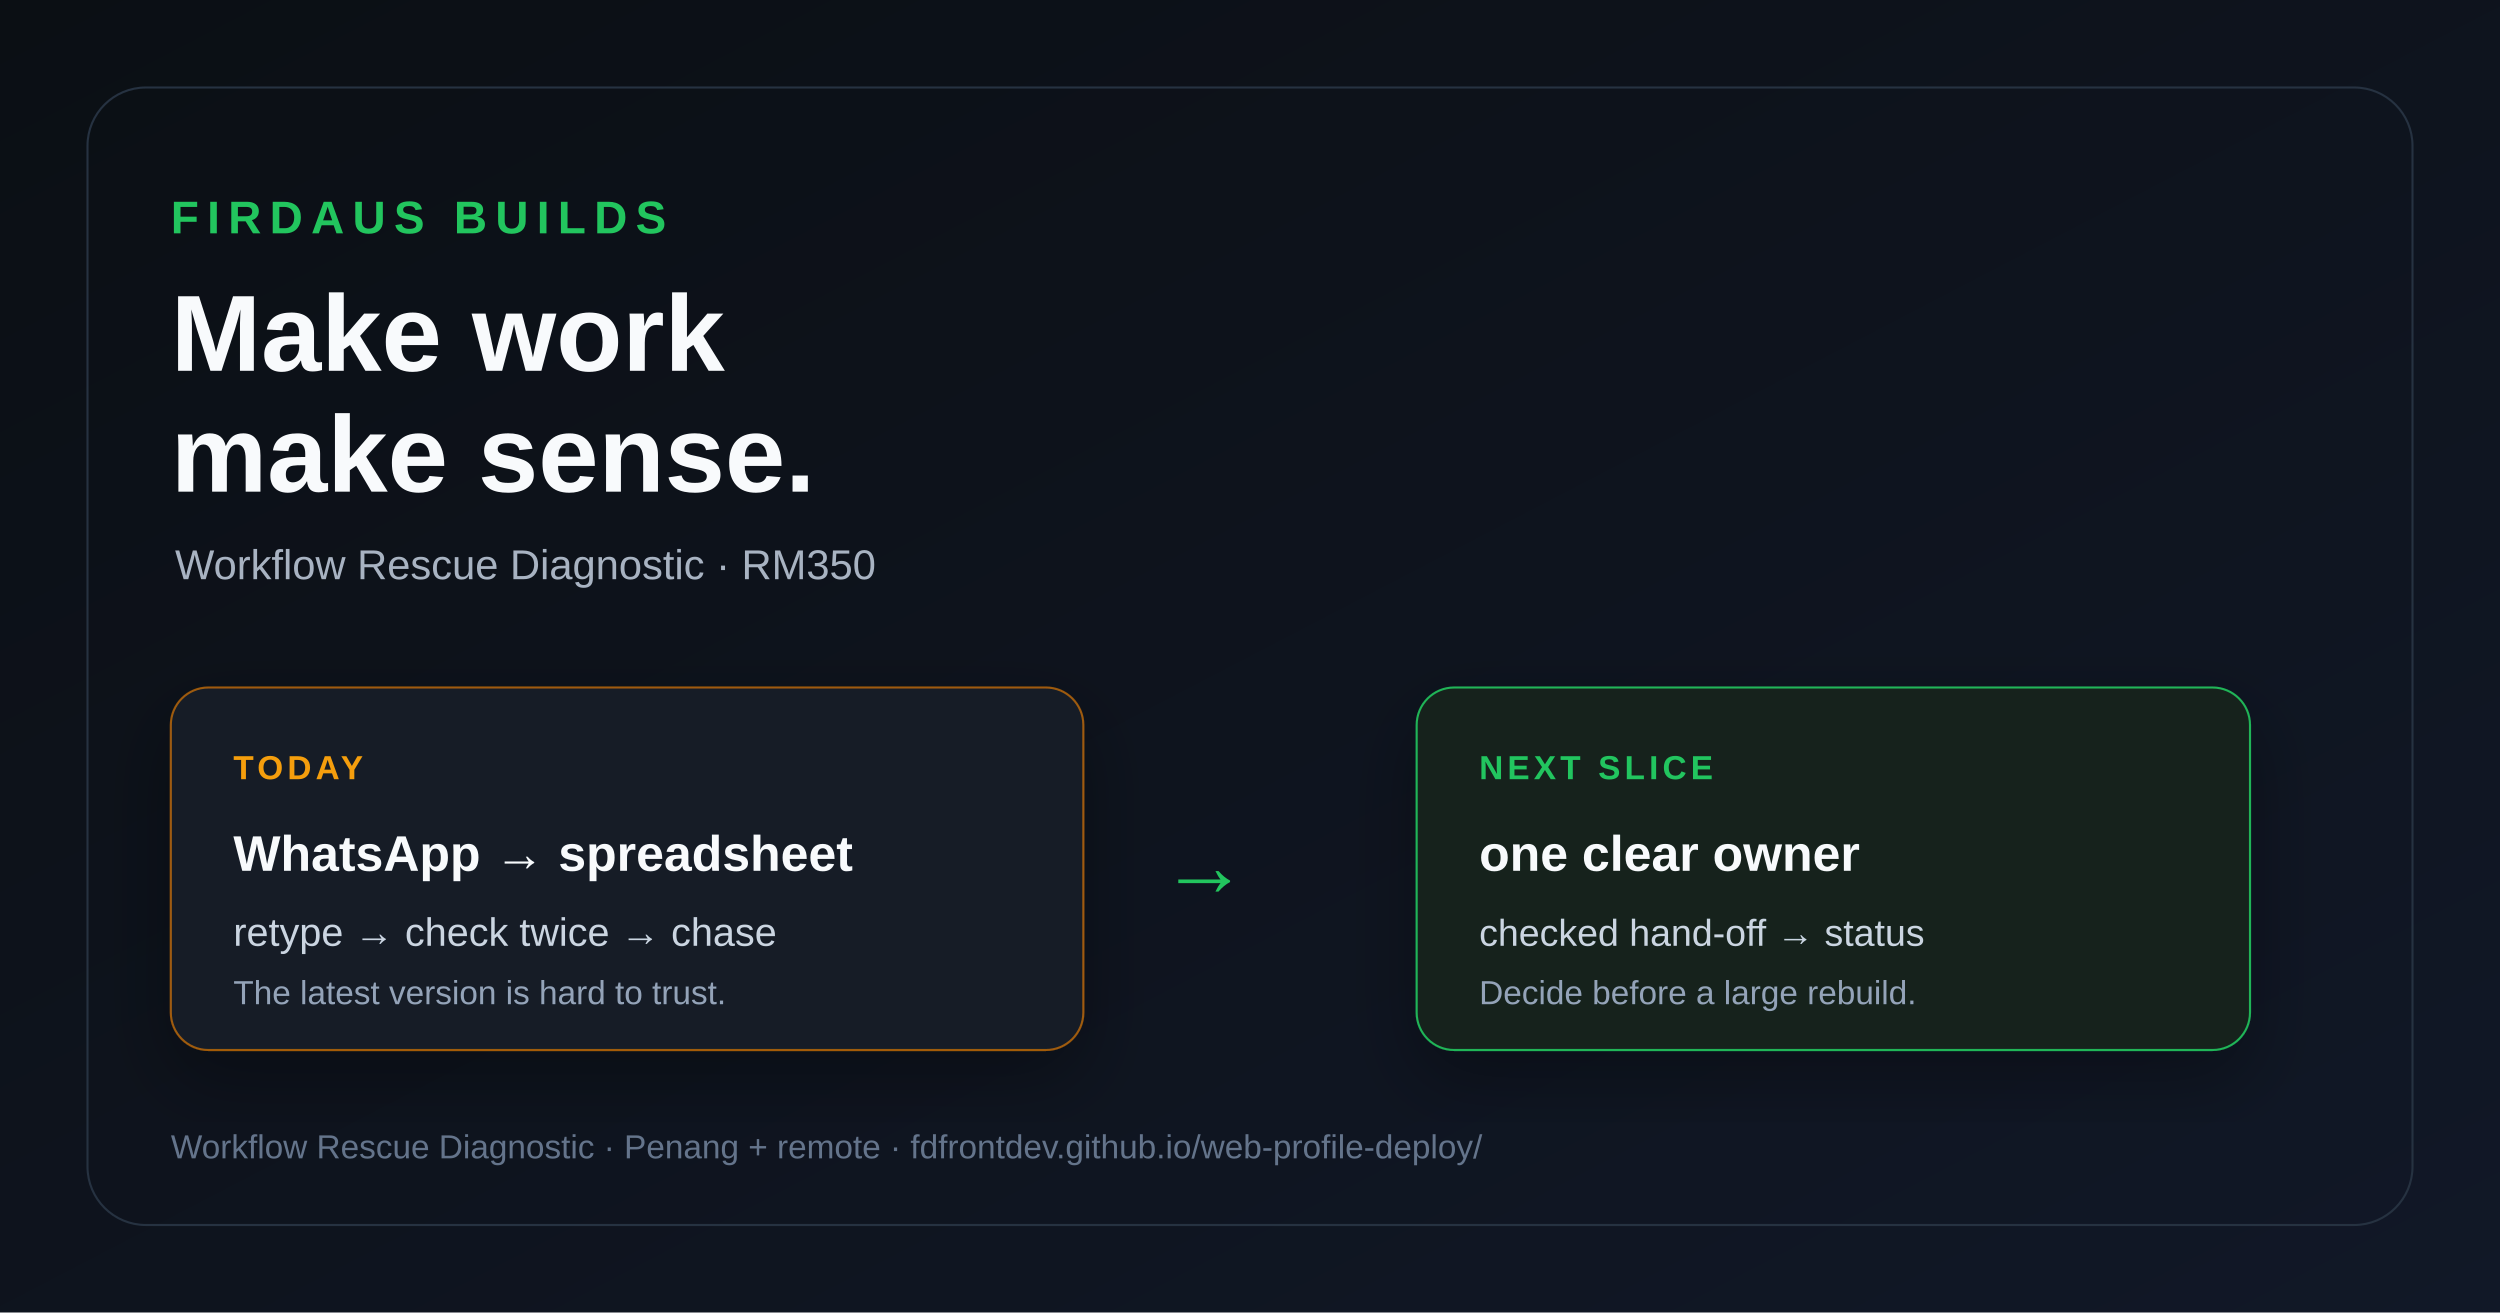
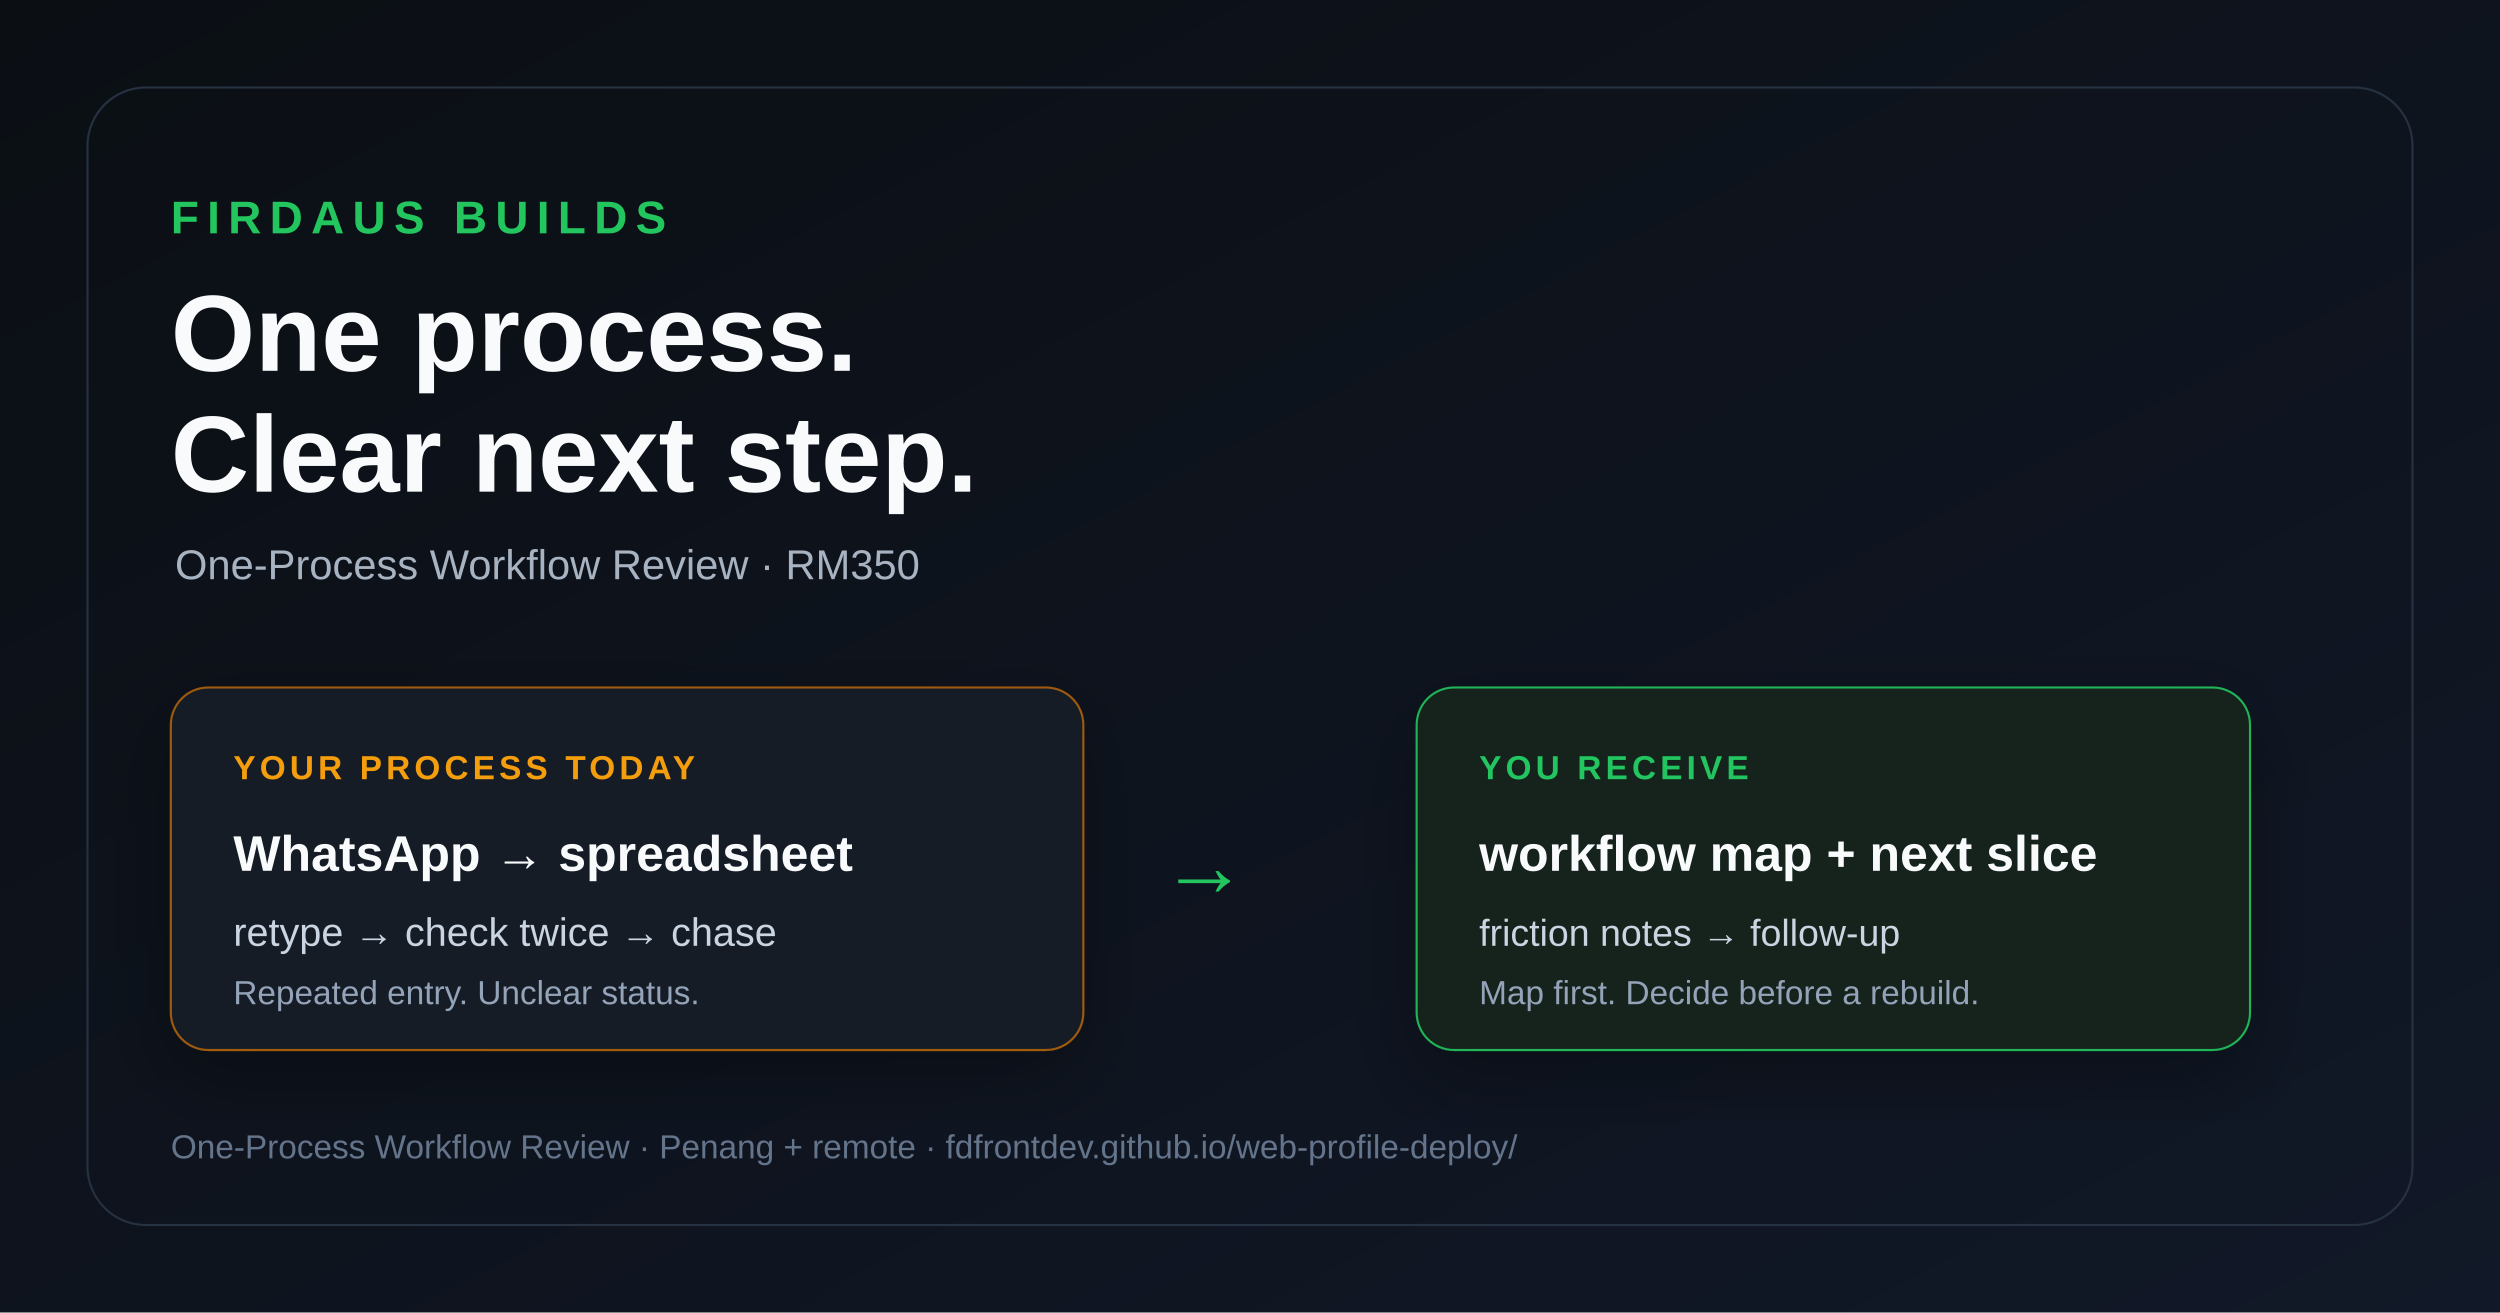
<svg xmlns="http://www.w3.org/2000/svg" width="1200" height="630" viewBox="0 0 1200 630" role="img" aria-labelledby="title desc">
  <defs>
    <linearGradient id="bg" x1="0" y1="0" x2="1" y2="1">
      <stop offset="0" stop-color="#0b0f14" />
      <stop offset="1" stop-color="#111827" />
    </linearGradient>
    <filter id="shadow" x="-20%" y="-20%" width="140%" height="140%">
      <feDropShadow dx="0" dy="14" stdDeviation="18" flood-color="#000" flood-opacity="0.32" />
    </filter>
  </defs>
  <rect width="1200" height="630" fill="url(#bg)" />
  <rect x="42" y="42" width="1116" height="546" rx="28" fill="none" stroke="#263241" />
  <text x="82" y="112" fill="#22c55e" font-family="Arial, Helvetica, sans-serif" font-size="22" font-weight="700" letter-spacing="4">FIRDAUS BUILDS</text>
-   <text x="82" y="178" fill="#f8fafc" font-family="Arial, Helvetica, sans-serif" font-size="52" font-weight="700">Make work</text>
-   <text x="82" y="236" fill="#f8fafc" font-family="Arial, Helvetica, sans-serif" font-size="52" font-weight="700">make sense.</text>
-   <text x="84" y="278" fill="#a8b3c2" font-family="Arial, Helvetica, sans-serif" font-size="20">Workflow Rescue Diagnostic · RM350</text>
+   <text x="82" y="178" fill="#f8fafc" font-family="Arial, Helvetica, sans-serif" font-size="52" font-weight="700">One process.</text>
+   <text x="82" y="236" fill="#f8fafc" font-family="Arial, Helvetica, sans-serif" font-size="52" font-weight="700">Clear next step.</text>
+   <text x="84" y="278" fill="#a8b3c2" font-family="Arial, Helvetica, sans-serif" font-size="20">One-Process Workflow Review · RM350</text>
  <g filter="url(#shadow)">
    <rect x="82" y="330" width="438" height="174" rx="18" fill="#151d28" stroke="#d97706" stroke-opacity="0.7" />
-     <text x="112" y="374" fill="#f59e0b" font-family="Arial, Helvetica, sans-serif" font-size="16" font-weight="700" letter-spacing="2">TODAY</text>
+     <text x="112" y="374" fill="#f59e0b" font-family="Arial, Helvetica, sans-serif" font-size="16" font-weight="700" letter-spacing="2">YOUR PROCESS TODAY</text>
    <text x="112" y="418" fill="#f8fafc" font-family="Arial, Helvetica, sans-serif" font-size="24" font-weight="700">WhatsApp → spreadsheet</text>
    <text x="112" y="454" fill="#cbd5e1" font-family="Arial, Helvetica, sans-serif" font-size="19">retype → check twice → chase</text>
-     <text x="112" y="482" fill="#94a3b8" font-family="Arial, Helvetica, sans-serif" font-size="16">The latest version is hard to trust.</text>
+     <text x="112" y="482" fill="#94a3b8" font-family="Arial, Helvetica, sans-serif" font-size="16">Repeated entry. Unclear status.</text>
  </g>
  <text x="557" y="430" fill="#22c55e" font-family="Arial, Helvetica, sans-serif" font-size="42" font-weight="700">→</text>
  <g filter="url(#shadow)">
    <rect x="680" y="330" width="400" height="174" rx="18" fill="#14231d" stroke="#22c55e" stroke-opacity="0.9" />
-     <text x="710" y="374" fill="#22c55e" font-family="Arial, Helvetica, sans-serif" font-size="16" font-weight="700" letter-spacing="2">NEXT SLICE</text>
-     <text x="710" y="418" fill="#f8fafc" font-family="Arial, Helvetica, sans-serif" font-size="24" font-weight="700">one clear owner</text>
-     <text x="710" y="454" fill="#cbd5e1" font-family="Arial, Helvetica, sans-serif" font-size="18">checked hand-off → status</text>
-     <text x="710" y="482" fill="#94a3b8" font-family="Arial, Helvetica, sans-serif" font-size="16">Decide before a large rebuild.</text>
+     <text x="710" y="374" fill="#22c55e" font-family="Arial, Helvetica, sans-serif" font-size="16" font-weight="700" letter-spacing="2">YOU RECEIVE</text>
+     <text x="710" y="418" fill="#f8fafc" font-family="Arial, Helvetica, sans-serif" font-size="24" font-weight="700">workflow map + next slice</text>
+     <text x="710" y="454" fill="#cbd5e1" font-family="Arial, Helvetica, sans-serif" font-size="18">friction notes → follow-up</text>
+     <text x="710" y="482" fill="#94a3b8" font-family="Arial, Helvetica, sans-serif" font-size="16">Map first. Decide before a rebuild.</text>
  </g>
-   <text x="82" y="556" fill="#64748b" font-family="Arial, Helvetica, sans-serif" font-size="16">Workflow Rescue Diagnostic · Penang + remote · fdfrontdev.github.io/web-profile-deploy/</text>
+   <text x="82" y="556" fill="#64748b" font-family="Arial, Helvetica, sans-serif" font-size="16">One-Process Workflow Review · Penang + remote · fdfrontdev.github.io/web-profile-deploy/</text>
</svg>
